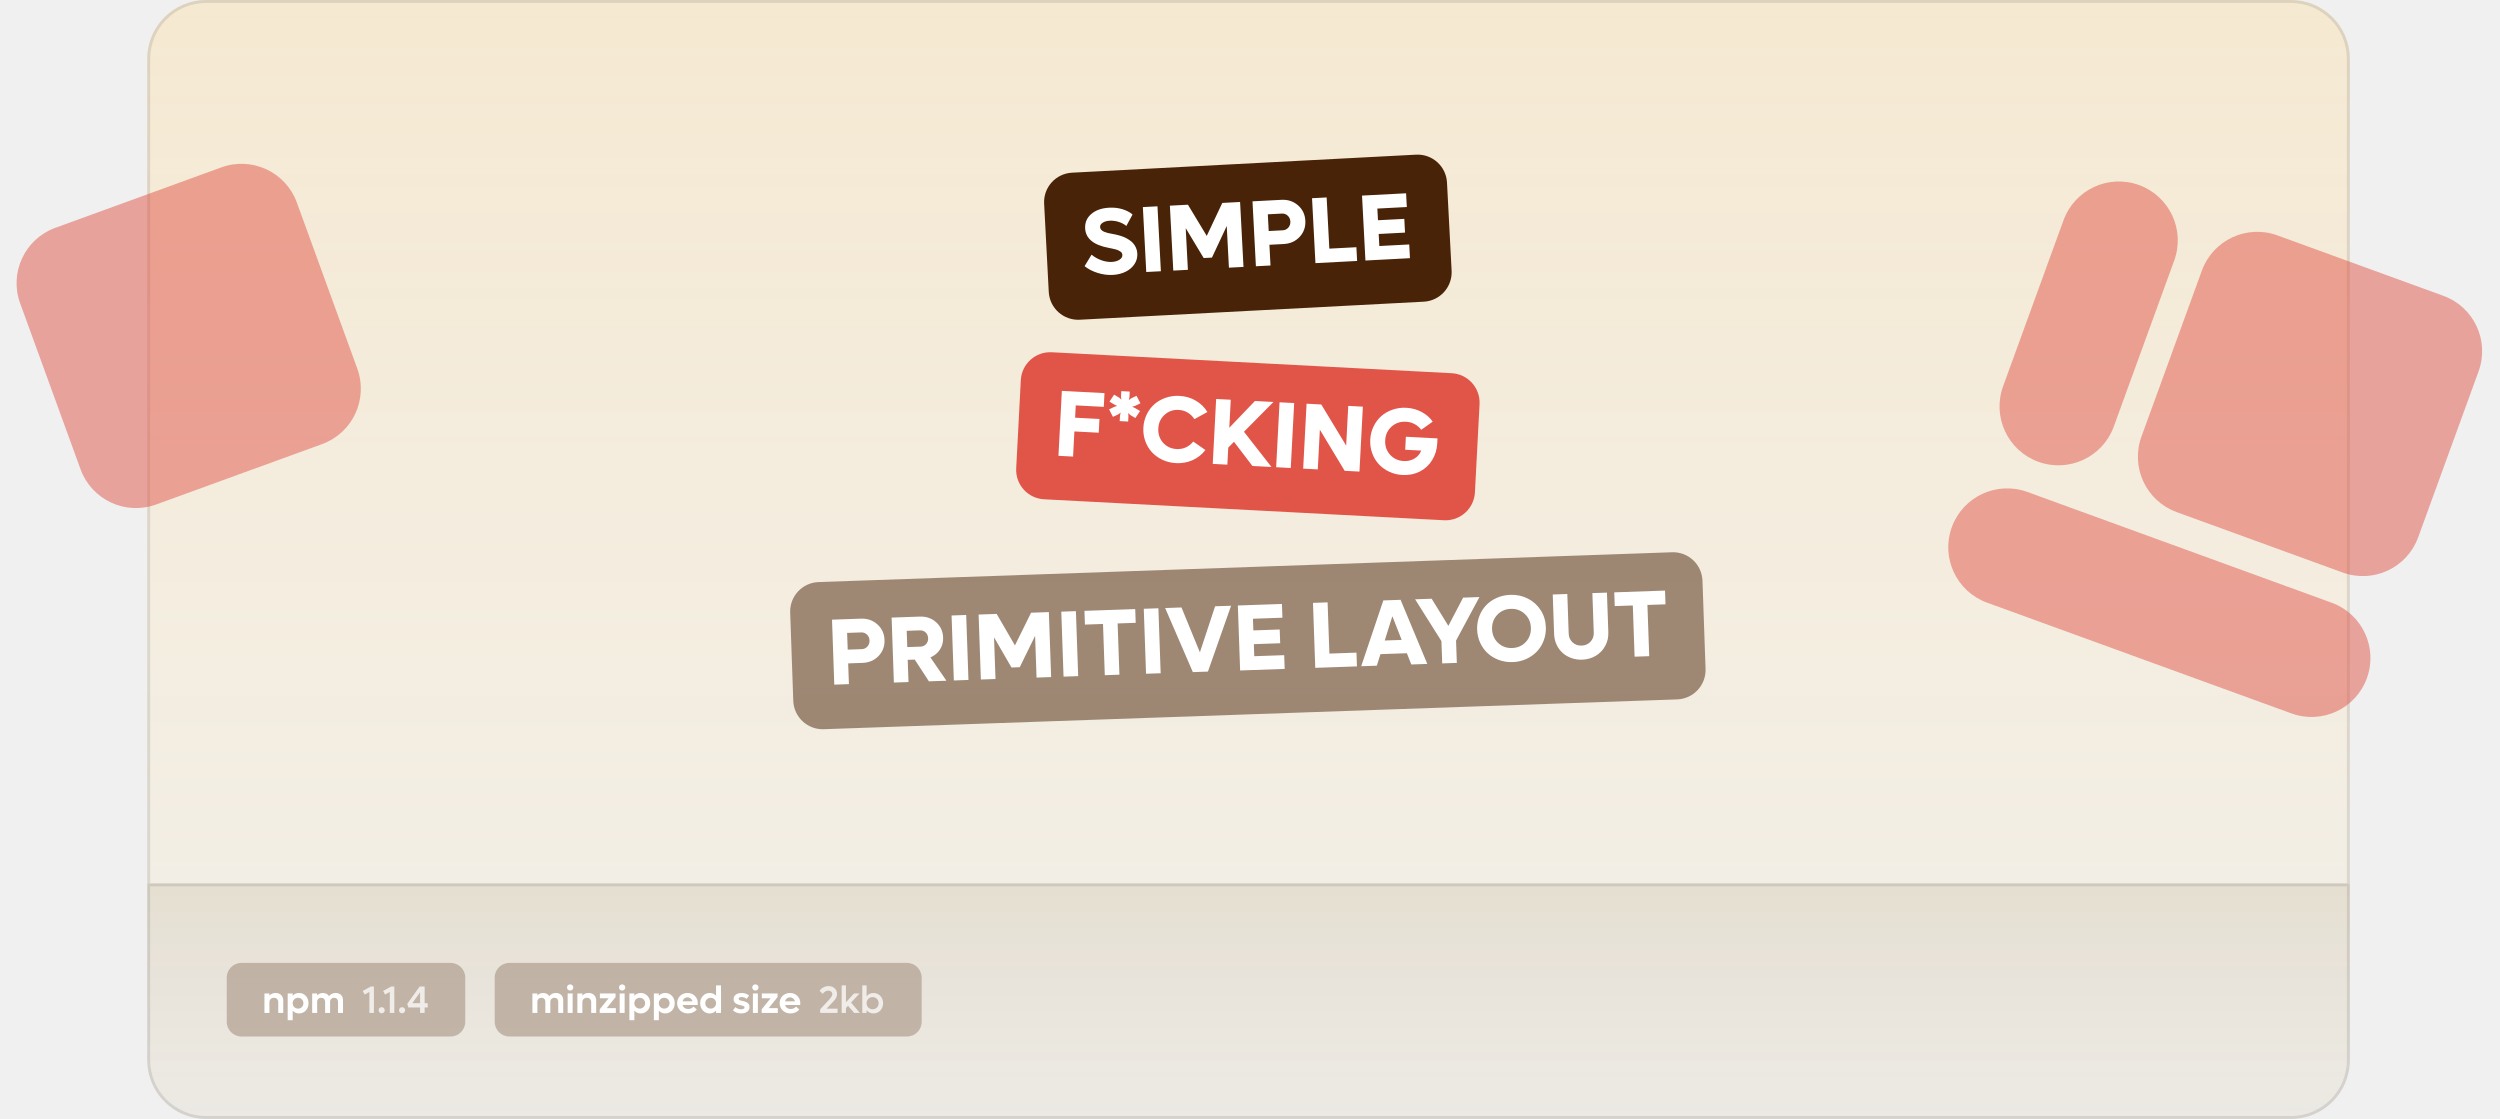
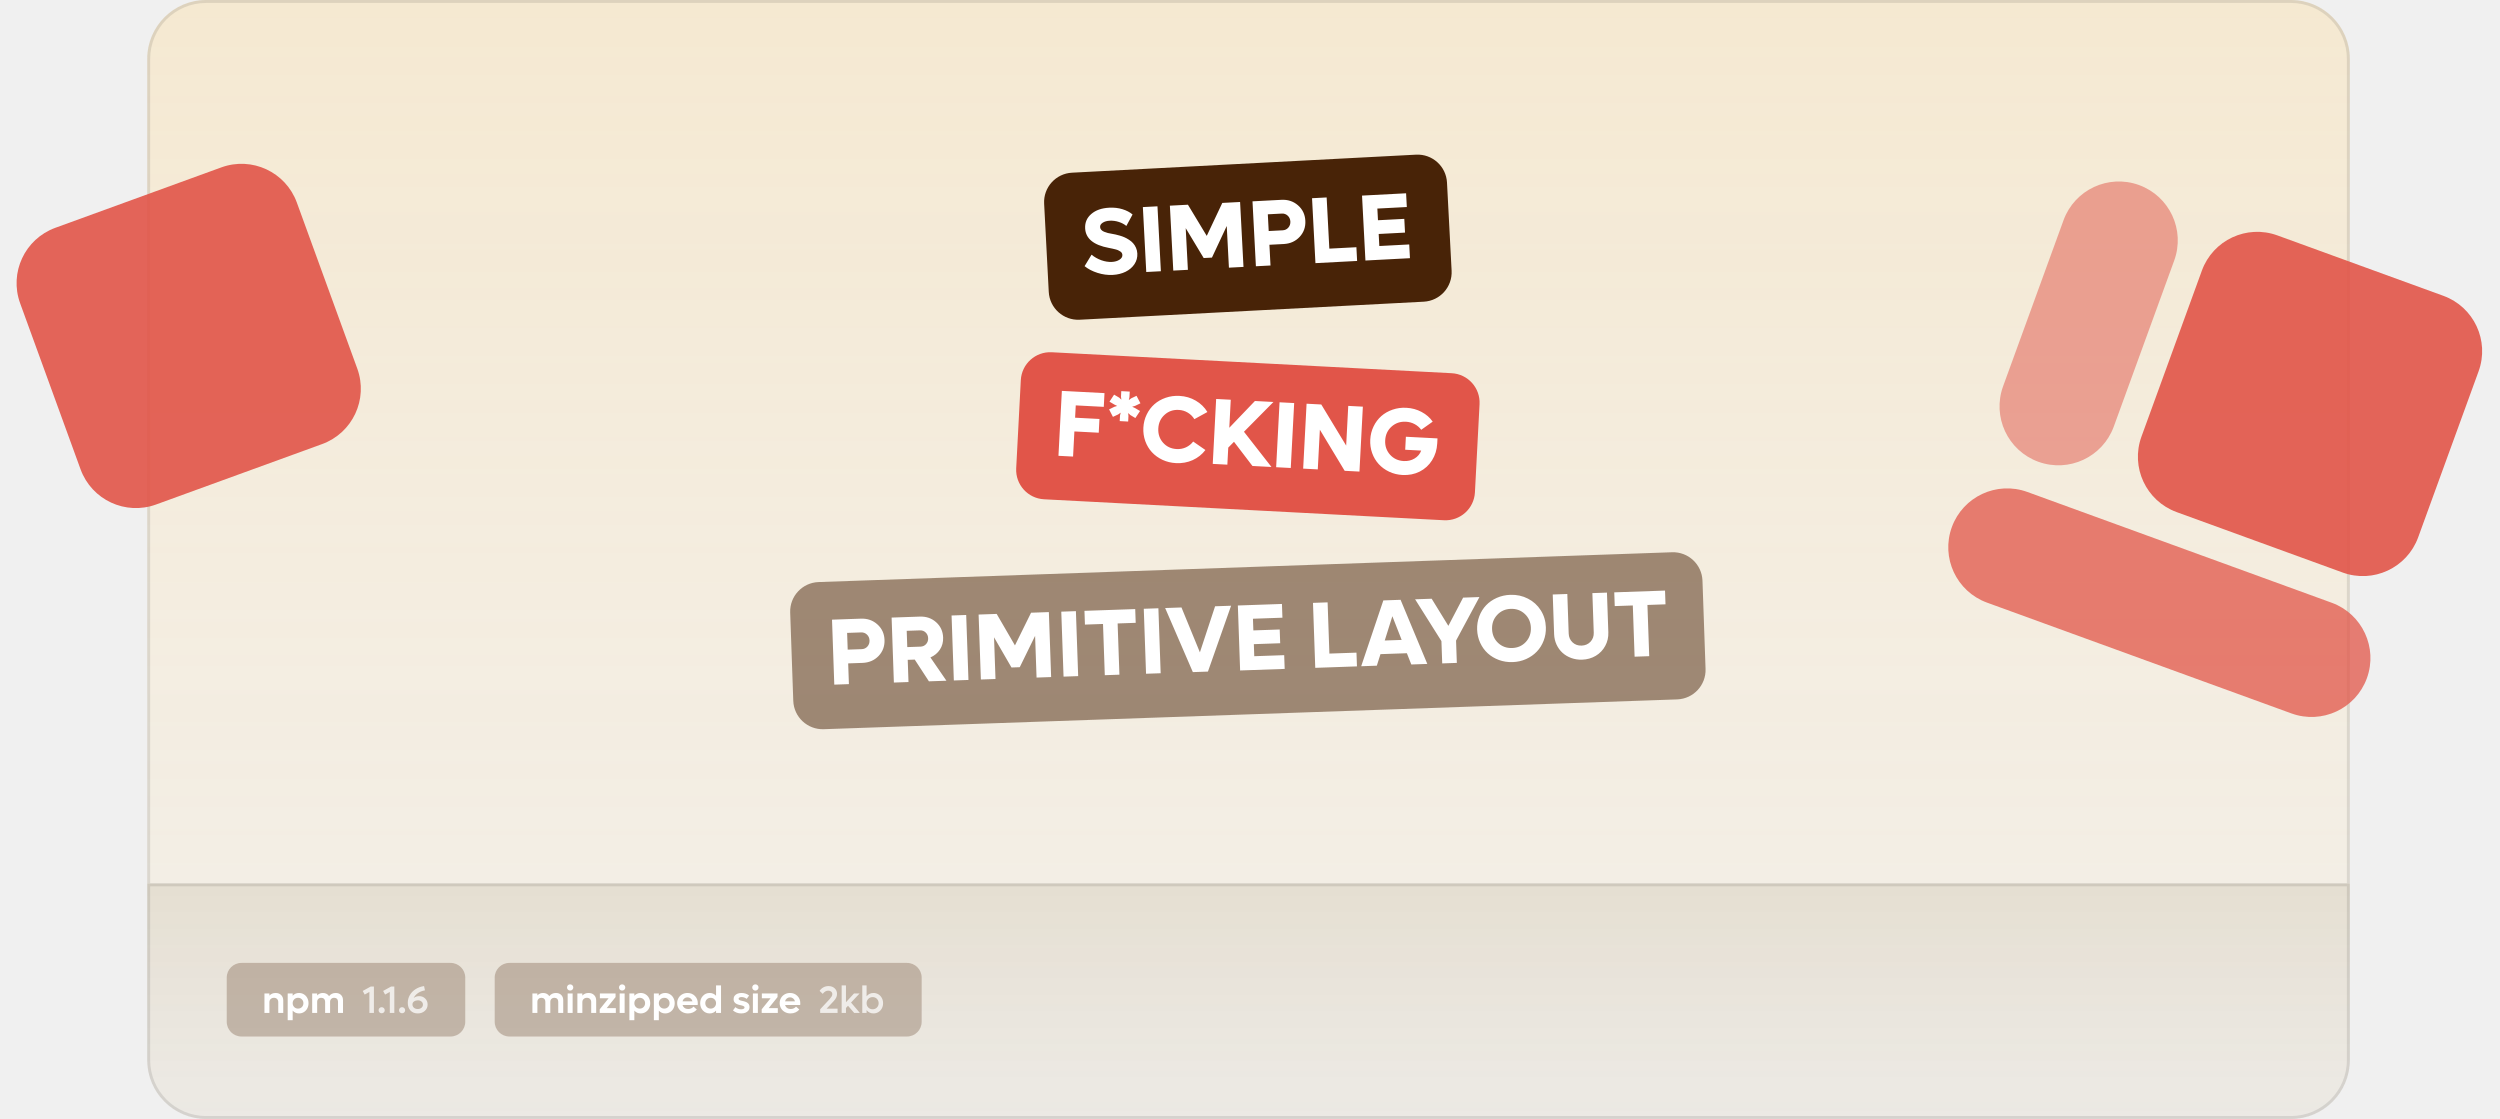
<svg xmlns="http://www.w3.org/2000/svg" width="849" height="380" viewBox="0 0 849 380" fill="none">
  <mask id="path-1-inside-1_1_235" fill="white">
    <path d="M50 20C50 8.954 58.954 0 70 0H778C789.046 0 798 8.954 798 20V300H50V20Z" />
  </mask>
  <path d="M50 20C50 8.954 58.954 0 70 0H778C789.046 0 798 8.954 798 20V300H50V20Z" fill="url(#paint0_linear_1_235)" />
  <path d="M49 20C49 8.402 58.402 -1 70 -1H778C789.598 -1 799 8.402 799 20H797C797 9.507 788.493 1 778 1H70C59.507 1 51 9.507 51 20H49ZM798 300H50H798ZM49 300V20C49 8.402 58.402 -1 70 -1V1C59.507 1 51 9.507 51 20V300H49ZM778 -1C789.598 -1 799 8.402 799 20V300H797V20C797 9.507 788.493 1 778 1V-1Z" fill="black" fill-opacity="0.1" mask="url(#path-1-inside-1_1_235)" />
  <rect x="354.064" y="59.17" width="137" height="50" rx="10" transform="rotate(-3 354.064 59.17)" fill="#482307" />
  <path d="M377.87 93.362C376.174 93.451 374.462 93.222 372.733 92.676C371.004 92.131 369.535 91.368 368.326 90.388L370.688 86.494C371.648 87.288 372.75 87.914 373.994 88.37C375.248 88.816 376.453 89.008 377.607 88.947C378.627 88.894 379.48 88.646 380.166 88.203C380.862 87.76 381.194 87.221 381.161 86.586C381.147 86.337 381.084 86.116 380.969 85.924C380.865 85.721 380.689 85.542 380.441 85.388C380.203 85.234 379.972 85.105 379.748 85.002C379.533 84.888 379.214 84.779 378.792 84.677C378.369 84.563 378.025 84.482 377.762 84.433C377.508 84.373 377.118 84.295 376.592 84.197C371.388 83.229 368.696 81.018 368.515 77.564C368.411 75.588 369.108 73.955 370.605 72.667C372.102 71.378 374.125 70.667 376.674 70.534C378.307 70.448 379.813 70.619 381.191 71.048C382.58 71.476 383.722 72.073 384.618 72.84L382.506 76.737C381.829 76.157 380.976 75.701 379.947 75.369C378.918 75.037 377.893 74.898 376.874 74.951C375.886 75.003 375.084 75.233 374.469 75.64C373.854 76.038 373.561 76.528 373.592 77.11C373.61 77.453 373.735 77.76 373.968 78.029C374.202 78.299 374.526 78.522 374.942 78.698C375.369 78.874 375.799 79.018 376.232 79.131C376.676 79.243 377.182 79.342 377.75 79.427C378.139 79.49 378.503 79.56 378.84 79.636C379.178 79.701 379.643 79.823 380.236 80.001C380.829 80.168 381.366 80.359 381.847 80.573C382.327 80.778 382.842 81.058 383.393 81.416C383.943 81.762 384.407 82.15 384.784 82.579C385.171 82.997 385.5 83.511 385.772 84.123C386.044 84.724 386.198 85.378 386.235 86.086C386.304 87.407 385.982 88.613 385.267 89.704C384.552 90.784 383.548 91.645 382.257 92.287C380.966 92.918 379.503 93.276 377.87 93.362ZM389.271 92.373L388.116 70.325L393.078 70.065L394.233 92.113L389.271 92.373ZM415.094 68.911L421.133 68.595L422.289 90.643L417.342 90.902L416.601 76.749L411.577 87.48L408.768 87.627L402.667 77.48L403.408 91.632L398.446 91.892L397.291 69.844L403.423 69.523L409.814 80.109L415.094 68.911ZM435.161 67.86C437.366 67.744 439.245 68.365 440.797 69.723C442.349 71.071 443.181 72.816 443.293 74.959C443.406 77.102 442.761 78.93 441.359 80.443C439.957 81.946 438.153 82.755 435.947 82.87L431.095 83.124L431.463 90.162L426.502 90.422L425.346 68.374L435.161 67.86ZM435.609 78.21C436.389 78.169 437.025 77.864 437.517 77.296C438.019 76.717 438.249 76.027 438.207 75.226C438.164 74.415 437.863 73.752 437.305 73.239C436.756 72.725 436.092 72.489 435.312 72.53L430.552 72.779L430.85 78.459L435.609 78.21ZM451.441 84.436L460.632 83.955L460.876 88.62L446.724 89.362L445.568 67.314L450.53 67.054L451.441 84.436ZM468.418 83.547L478.576 83.014L478.82 87.68L463.7 88.472L462.545 66.424L477.509 65.64L477.753 70.306L467.751 70.83L467.959 74.793L476.9 74.325L477.145 78.99L468.204 79.459L468.418 83.547Z" fill="white" />
  <rect x="347.193" y="119.102" width="156" height="50" rx="10" transform="rotate(3 347.193 119.102)" fill="#E15549" />
  <path d="M374.843 138.168L365.325 137.67L365.105 141.851L373.375 142.285L373.131 146.95L364.861 146.517L364.414 155.052L359.452 154.792L360.607 132.744L375.087 133.503L374.843 138.168ZM384.483 138.126L385.446 138.568L387.161 139.581L385.565 141.969L383.851 140.941L383.12 140.261L383.223 141.268L383.124 143.156L380.253 143.005L380.352 141.117L380.592 140.128L379.762 140.726L377.95 141.57L376.644 139.03L378.459 138.139L379.396 137.859L378.496 137.421L376.781 136.408L378.346 134.018L380.091 135.048L380.822 135.728L380.687 134.72L380.786 132.832L383.658 132.982L383.559 134.87L383.35 135.861L384.179 135.262L385.961 134.417L387.298 136.959L385.484 137.834L384.483 138.126ZM399.345 157.274C397.712 157.188 396.188 156.816 394.772 156.158C393.357 155.489 392.162 154.623 391.185 153.56C390.208 152.497 389.459 151.248 388.94 149.813C388.421 148.367 388.204 146.843 388.288 145.241C388.372 143.639 388.747 142.152 389.414 140.778C390.081 139.395 390.956 138.225 392.038 137.27C393.121 136.315 394.401 135.584 395.877 135.078C397.354 134.571 398.908 134.36 400.542 134.446C402.591 134.553 404.44 135.093 406.089 136.067C407.75 137.03 409.064 138.314 410.034 139.919L405.604 142.347C405.047 141.431 404.303 140.693 403.373 140.133C402.442 139.573 401.416 139.264 400.292 139.205C398.42 139.107 396.821 139.659 395.496 140.862C394.171 142.055 393.459 143.603 393.359 145.507C393.259 147.411 393.805 149.03 394.998 150.365C396.19 151.69 397.723 152.401 399.595 152.499C400.729 152.559 401.783 152.363 402.755 151.914C403.739 151.454 404.556 150.798 405.205 149.946L409.357 152.823C408.226 154.318 406.783 155.463 405.031 156.258C403.29 157.042 401.394 157.381 399.345 157.274ZM425.33 158.245L419.064 150.03L417.114 152.009L416.81 157.798L411.848 157.538L413.004 135.49L417.966 135.75L417.467 145.268L426.173 136.18L432.462 136.51L422.45 146.625L431.79 158.583L425.33 158.245ZM433.381 158.666L434.537 136.619L439.499 136.879L438.343 158.927L433.381 158.666ZM457.864 137.841L462.826 138.101L461.671 160.149L456.646 159.886L448.225 145.926L447.518 159.407L442.556 159.147L443.712 137.099L448.705 137.361L457.158 151.323L457.864 137.841ZM477.437 148.317L488.172 148.88L488.083 150.581C487.97 152.724 487.385 154.633 486.327 156.309C485.28 157.986 483.877 159.268 482.12 160.157C480.364 161.035 478.424 161.418 476.302 161.307C474.679 161.222 473.165 160.851 471.76 160.193C470.356 159.525 469.17 158.659 468.204 157.597C467.237 156.534 466.494 155.285 465.975 153.85C465.467 152.405 465.254 150.881 465.338 149.279C465.422 147.677 465.798 146.19 466.464 144.816C467.131 143.433 468.006 142.263 469.089 141.308C470.172 140.353 471.451 139.622 472.928 139.116C474.404 138.609 475.959 138.398 477.592 138.484C479.485 138.583 481.213 139.054 482.775 139.898C484.348 140.731 485.605 141.83 486.545 143.193L482.645 145.962C482.061 145.159 481.318 144.515 480.415 144.03C479.512 143.544 478.52 143.273 477.438 143.217C475.534 143.117 473.909 143.673 472.563 144.886C471.227 146.088 470.509 147.641 470.41 149.545C470.31 151.449 470.861 153.073 472.063 154.419C473.266 155.755 474.813 156.472 476.707 156.572C478.09 156.644 479.321 156.354 480.398 155.701C481.475 155.048 482.221 154.154 482.635 153.018L477.205 152.733L477.437 148.317Z" fill="white" />
  <rect x="268" y="198.016" width="310" height="50" rx="10" transform="rotate(-2 268 198.016)" fill="#482307" fill-opacity="0.5" />
  <path d="M292.374 210.095C294.581 210.018 296.449 210.672 297.977 212.057C299.505 213.431 300.307 215.191 300.381 217.335C300.456 219.48 299.78 221.296 298.352 222.785C296.923 224.262 295.105 225.04 292.898 225.117L288.042 225.287L288.288 232.329L283.322 232.503L282.552 210.438L292.374 210.095ZM292.642 220.451C293.423 220.424 294.064 220.131 294.565 219.571C295.077 219.001 295.319 218.315 295.291 217.513C295.262 216.701 294.973 216.034 294.424 215.511C293.884 214.988 293.224 214.74 292.443 214.767L287.681 214.933L287.879 220.618L292.642 220.451ZM315.459 231.38L310.651 223.997L308.262 224.08L308.526 231.622L303.56 231.796L302.789 209.731L312.362 209.397C314.558 209.32 316.41 209.959 317.916 211.314C319.423 212.668 320.213 214.402 320.287 216.515C320.34 218.046 319.976 219.408 319.194 220.603C318.412 221.787 317.339 222.674 315.973 223.264L321.408 231.173L315.459 231.38ZM307.918 214.227L308.111 219.755L312.608 219.598C313.368 219.571 313.994 219.289 314.486 218.75C314.988 218.201 315.226 217.536 315.198 216.755C315.171 215.964 314.893 215.312 314.364 214.799C313.835 214.286 313.186 214.043 312.415 214.07L307.918 214.227ZM323.923 231.085L323.152 209.02L328.118 208.847L328.888 230.911L323.923 231.085ZM350.151 208.077L356.194 207.866L356.965 229.931L352.015 230.104L351.52 215.94L346.31 226.582L343.499 226.68L337.576 216.427L338.07 230.591L333.104 230.764L332.334 208.699L338.471 208.485L344.676 219.181L350.151 208.077ZM361.181 229.784L360.411 207.719L365.376 207.546L366.147 229.61L361.181 229.784ZM385.52 206.842L385.683 211.511L379.546 211.725L380.154 229.121L375.188 229.295L374.581 211.899L368.444 212.113L368.281 207.444L385.52 206.842ZM389.195 228.805L388.425 206.741L393.39 206.567L394.161 228.632L389.195 228.805ZM412.644 205.895L418.079 205.705L410.214 228.071L405.092 228.25L395.686 206.487L401.229 206.294L407.484 221.538L412.644 205.895ZM425.947 222.847L436.113 222.492L436.276 227.161L421.144 227.69L420.374 205.625L435.349 205.102L435.512 209.771L425.503 210.121L425.641 214.087L434.589 213.774L434.752 218.444L425.804 218.756L425.947 222.847ZM451.463 221.956L460.66 221.635L460.823 226.304L446.66 226.799L445.89 204.734L450.855 204.561L451.463 221.956ZM479.281 225.66L477.772 221.835L468.808 222.148L467.569 226.068L462.26 226.254L469.781 203.9L475.637 203.695L484.715 225.47L479.281 225.66ZM470.257 217.516L476.003 217.316L472.845 209.265L470.257 217.516ZM496.874 202.954L502.418 202.76L494.476 217.546L494.74 225.12L489.775 225.293L489.51 217.72L480.572 203.523L486.193 203.327L491.862 212.541L496.874 202.954ZM518.271 223.813C516.855 224.446 515.33 224.792 513.695 224.849C512.061 224.906 510.51 224.668 509.043 224.136C507.575 223.593 506.308 222.834 505.242 221.861C504.176 220.887 503.322 219.707 502.68 218.323C502.037 216.928 501.688 215.429 501.632 213.825C501.576 212.222 501.82 210.708 502.364 209.281C502.908 207.845 503.678 206.604 504.673 205.558C505.668 204.512 506.879 203.673 508.306 203.039C509.733 202.406 511.263 202.06 512.898 202.003C515.073 201.927 517.069 202.358 518.884 203.295C520.709 204.221 522.162 205.541 523.244 207.255C524.324 208.958 524.902 210.876 524.977 213.01C525.033 214.613 524.783 216.133 524.229 217.57C523.685 218.996 522.91 220.233 521.904 221.279C520.909 222.324 519.698 223.169 518.271 223.813ZM508.762 218.345C510.066 219.561 511.655 220.136 513.529 220.07C515.402 220.005 516.947 219.32 518.163 218.017C519.378 216.703 519.953 215.093 519.886 213.188C519.82 211.283 519.134 209.722 517.831 208.507C516.527 207.281 514.938 206.7 513.064 206.766C511.19 206.831 509.646 207.521 508.43 208.835C507.215 210.139 506.64 211.743 506.707 213.648C506.773 215.553 507.458 217.119 508.762 218.345ZM537.29 224.025C536 224.07 534.774 223.883 533.612 223.465C532.462 223.047 531.467 222.456 530.627 221.693C529.787 220.93 529.114 220.005 528.607 218.918C528.1 217.821 527.824 216.642 527.78 215.383L527.309 201.891L532.259 201.718L532.728 215.147C532.77 216.365 533.207 217.366 534.037 218.15C534.866 218.924 535.895 219.289 537.124 219.246C538.342 219.204 539.343 218.768 540.127 217.938C540.91 217.097 541.281 216.068 541.238 214.85L540.769 201.421L545.719 201.248L546.191 214.74C546.249 216.416 545.896 217.955 545.132 219.357C544.379 220.76 543.313 221.876 541.935 222.705C540.556 223.525 539.008 223.965 537.29 224.025ZM565.442 200.559L565.605 205.228L559.468 205.442L560.075 222.838L555.11 223.012L554.502 205.616L548.365 205.83L548.202 201.161L565.442 200.559Z" fill="white" />
  <path d="M50 300H798V360C798 371.046 789.046 380 778 380H70C58.954 380 50 371.046 50 360V300Z" fill="url(#paint1_linear_1_235)" />
  <path d="M50.5 300.5H797.5V360C797.5 370.77 788.77 379.5 778 379.5H70C59.23 379.5 50.5 370.77 50.5 360V300.5Z" stroke="black" stroke-opacity="0.1" />
  <rect x="77" y="327" width="81" height="25" rx="5" fill="#482307" fill-opacity="0.25" />
  <path d="M93.602 337.214C94.385 337.214 95.011 337.449 95.481 337.919C95.955 338.384 96.192 339.007 96.192 339.785V344H94.497V340.331C94.497 339.882 94.364 339.525 94.097 339.258C93.835 338.987 93.484 338.852 93.043 338.852C92.582 338.852 92.208 338.992 91.92 339.271C91.636 339.546 91.495 339.91 91.495 340.363V344H89.806V337.373H91.495V338.109C92.028 337.513 92.73 337.214 93.602 337.214ZM101.549 337.214C102.154 337.214 102.702 337.367 103.193 337.671C103.688 337.972 104.076 338.389 104.355 338.922C104.634 339.451 104.774 340.039 104.774 340.687C104.774 341.334 104.634 341.924 104.355 342.458C104.076 342.986 103.688 343.403 103.193 343.708C102.702 344.008 102.154 344.159 101.549 344.159C100.678 344.159 99.958 343.841 99.391 343.207V346.469H97.703V337.373H99.391V338.16C99.954 337.53 100.673 337.214 101.549 337.214ZM101.213 342.521C101.738 342.521 102.171 342.347 102.514 342C102.861 341.649 103.035 341.211 103.035 340.687C103.035 340.162 102.861 339.726 102.514 339.379C102.171 339.028 101.738 338.852 101.213 338.852C100.692 338.852 100.259 339.028 99.912 339.379C99.565 339.73 99.391 340.166 99.391 340.687C99.391 341.207 99.565 341.643 99.912 341.994C100.259 342.345 100.692 342.521 101.213 342.521ZM114.01 337.214C114.759 337.214 115.358 337.439 115.806 337.887C116.259 338.336 116.485 338.935 116.485 339.684V344H114.791V340.191C114.791 339.785 114.672 339.461 114.435 339.22C114.202 338.975 113.889 338.852 113.496 338.852C113.081 338.852 112.744 338.977 112.486 339.227C112.228 339.476 112.099 339.806 112.099 340.217V344H110.411V340.191C110.411 339.789 110.29 339.466 110.049 339.22C109.812 338.975 109.494 338.852 109.097 338.852C108.686 338.852 108.352 338.979 108.094 339.233C107.836 339.483 107.707 339.811 107.707 340.217V344H106.018V337.373H107.707V338.059C108.206 337.496 108.86 337.214 109.668 337.214C110.129 337.214 110.538 337.31 110.893 337.5C111.253 337.686 111.538 337.951 111.75 338.293C112.296 337.574 113.049 337.214 114.01 337.214Z" fill="white" />
-   <path d="M125.888 335.031H126.98V344H125.444V336.865L123.844 337.76L123.184 336.522L125.888 335.031ZM129.614 344.102C129.322 344.102 129.075 344.004 128.872 343.81C128.673 343.615 128.573 343.372 128.573 343.08C128.573 342.788 128.673 342.542 128.872 342.343C129.075 342.14 129.322 342.039 129.614 342.039C129.91 342.039 130.158 342.14 130.357 342.343C130.556 342.542 130.655 342.788 130.655 343.08C130.655 343.372 130.556 343.615 130.357 343.81C130.158 344.004 129.91 344.102 129.614 344.102ZM132.82 335.031H133.912V344H132.375V336.865L130.776 337.76L130.116 336.522L132.82 335.031ZM136.546 344.102C136.254 344.102 136.006 344.004 135.803 343.81C135.604 343.615 135.505 343.372 135.505 343.08C135.505 342.788 135.604 342.542 135.803 342.343C136.006 342.14 136.254 342.039 136.546 342.039C136.842 342.039 137.09 342.14 137.289 342.343C137.487 342.542 137.587 342.788 137.587 343.08C137.587 343.372 137.487 343.615 137.289 343.81C137.09 344.004 136.842 344.102 136.546 344.102ZM145.249 340.687V342.14H144.208V344H142.659V342.14H138.672L138.304 340.896L142.506 335.031H144.208V340.687H145.249ZM140.005 340.687H142.659V336.979L140.005 340.687Z" fill="white" fill-opacity="0.75" />
+   <path d="M125.888 335.031H126.98V344H125.444V336.865L123.844 337.76L123.184 336.522L125.888 335.031ZM129.614 344.102C129.322 344.102 129.075 344.004 128.872 343.81C128.673 343.615 128.573 343.372 128.573 343.08C128.573 342.788 128.673 342.542 128.872 342.343C129.075 342.14 129.322 342.039 129.614 342.039C129.91 342.039 130.158 342.14 130.357 342.343C130.556 342.542 130.655 342.788 130.655 343.08C130.655 343.372 130.556 343.615 130.357 343.81C130.158 344.004 129.91 344.102 129.614 344.102ZM132.82 335.031H133.912V344H132.375V336.865L130.776 337.76L130.116 336.522L132.82 335.031ZM136.546 344.102C136.254 344.102 136.006 344.004 135.803 343.81C135.604 343.615 135.505 343.372 135.505 343.08C135.505 342.788 135.604 342.542 135.803 342.343C136.006 342.14 136.254 342.039 136.546 342.039C136.842 342.039 137.09 342.14 137.289 342.343C137.487 342.542 137.587 342.788 137.587 343.08C137.587 343.372 137.487 343.615 137.289 343.81C137.09 344.004 136.842 344.102 136.546 344.102ZM142.386 338.293C143.194 338.293 143.867 338.569 144.404 339.119C144.946 339.665 145.217 340.337 145.217 341.137C145.217 342.005 144.899 342.726 144.265 343.302C143.63 343.873 142.83 344.159 141.865 344.159C140.845 344.159 140.027 343.835 139.409 343.188C138.791 342.536 138.482 341.662 138.482 340.566C138.482 339.639 138.706 338.774 139.155 337.97C139.608 337.166 140.255 336.489 141.097 335.938C141.944 335.388 142.915 335.033 144.011 334.872L144.309 336.319C143.365 336.489 142.561 336.81 141.897 337.284C141.233 337.754 140.759 338.306 140.475 338.941C140.979 338.509 141.616 338.293 142.386 338.293ZM141.878 342.661C142.382 342.661 142.798 342.521 143.128 342.242C143.463 341.958 143.63 341.601 143.63 341.169C143.63 340.754 143.467 340.407 143.141 340.128C142.819 339.849 142.411 339.709 141.916 339.709C141.429 339.709 141 339.832 140.627 340.077C140.255 340.323 140.069 340.667 140.069 341.112C140.069 341.565 140.236 341.937 140.57 342.229C140.905 342.517 141.34 342.661 141.878 342.661Z" fill="white" fill-opacity="0.75" />
  <rect x="168" y="327" width="145" height="25" rx="5" fill="#482307" fill-opacity="0.25" />
  <path d="M188.798 337.214C189.547 337.214 190.146 337.439 190.594 337.887C191.047 338.336 191.273 338.935 191.273 339.684V344H189.579V340.191C189.579 339.785 189.46 339.461 189.223 339.22C188.99 338.975 188.677 338.852 188.284 338.852C187.869 338.852 187.533 338.977 187.274 339.227C187.016 339.476 186.887 339.806 186.887 340.217V344H185.199V340.191C185.199 339.789 185.078 339.466 184.837 339.22C184.6 338.975 184.283 338.852 183.885 338.852C183.474 338.852 183.14 338.979 182.882 339.233C182.624 339.483 182.495 339.811 182.495 340.217V344H180.806V337.373H182.495V338.059C182.994 337.496 183.648 337.214 184.456 337.214C184.917 337.214 185.326 337.31 185.681 337.5C186.041 337.686 186.326 337.951 186.538 338.293C187.084 337.574 187.837 337.214 188.798 337.214ZM194.377 336.091C194.174 336.294 193.923 336.396 193.622 336.396C193.322 336.396 193.068 336.294 192.86 336.091C192.657 335.888 192.556 335.638 192.556 335.342C192.556 335.046 192.657 334.796 192.86 334.593C193.068 334.39 193.322 334.288 193.622 334.288C193.923 334.288 194.174 334.39 194.377 334.593C194.585 334.796 194.688 335.046 194.688 335.342C194.688 335.638 194.585 335.888 194.377 336.091ZM192.778 344V337.373H194.466V344H192.778ZM199.875 337.214C200.657 337.214 201.284 337.449 201.753 337.919C202.227 338.384 202.464 339.007 202.464 339.785V344H200.77V340.331C200.77 339.882 200.636 339.525 200.37 339.258C200.107 338.987 199.756 338.852 199.316 338.852C198.855 338.852 198.48 338.992 198.192 339.271C197.909 339.546 197.767 339.91 197.767 340.363V344H196.079V337.373H197.767V338.109C198.3 337.513 199.003 337.214 199.875 337.214ZM206.032 342.362H209.136V344H203.664V342.762L206.679 339.011H203.715V337.373H209.047V338.604L206.032 342.362ZM212.037 336.091C211.833 336.294 211.582 336.396 211.281 336.396C210.981 336.396 210.727 336.294 210.52 336.091C210.316 335.888 210.215 335.638 210.215 335.342C210.215 335.046 210.316 334.796 210.52 334.593C210.727 334.39 210.981 334.288 211.281 334.288C211.582 334.288 211.833 334.39 212.037 334.593C212.244 334.796 212.348 335.046 212.348 335.342C212.348 335.638 212.244 335.888 212.037 336.091ZM210.437 344V337.373H212.125V344H210.437ZM217.584 337.214C218.19 337.214 218.738 337.367 219.229 337.671C219.724 337.972 220.111 338.389 220.39 338.922C220.669 339.451 220.809 340.039 220.809 340.687C220.809 341.334 220.669 341.924 220.39 342.458C220.111 342.986 219.724 343.403 219.229 343.708C218.738 344.008 218.19 344.159 217.584 344.159C216.713 344.159 215.993 343.841 215.426 343.207V346.469H213.738V337.373H215.426V338.16C215.989 337.53 216.708 337.214 217.584 337.214ZM217.248 342.521C217.773 342.521 218.207 342.347 218.549 342C218.896 341.649 219.07 341.211 219.07 340.687C219.07 340.162 218.896 339.726 218.549 339.379C218.207 339.028 217.773 338.852 217.248 338.852C216.728 338.852 216.294 339.028 215.947 339.379C215.6 339.73 215.426 340.166 215.426 340.687C215.426 341.207 215.6 341.643 215.947 341.994C216.294 342.345 216.728 342.521 217.248 342.521ZM225.9 337.214C226.505 337.214 227.053 337.367 227.544 337.671C228.039 337.972 228.426 338.389 228.706 338.922C228.985 339.451 229.125 340.039 229.125 340.687C229.125 341.334 228.985 341.924 228.706 342.458C228.426 342.986 228.039 343.403 227.544 343.708C227.053 344.008 226.505 344.159 225.9 344.159C225.028 344.159 224.309 343.841 223.742 343.207V346.469H222.053V337.373H223.742V338.16C224.305 337.53 225.024 337.214 225.9 337.214ZM225.563 342.521C226.088 342.521 226.522 342.347 226.865 342C227.212 341.649 227.385 341.211 227.385 340.687C227.385 340.162 227.212 339.726 226.865 339.379C226.522 339.028 226.088 338.852 225.563 338.852C225.043 338.852 224.609 339.028 224.262 339.379C223.915 339.73 223.742 340.166 223.742 340.687C223.742 341.207 223.915 341.643 224.262 341.994C224.609 342.345 225.043 342.521 225.563 342.521ZM236.97 340.699C236.97 340.911 236.958 341.11 236.932 341.296H231.797C231.915 341.715 232.142 342.047 232.476 342.292C232.81 342.538 233.217 342.661 233.695 342.661C234.08 342.661 234.433 342.584 234.755 342.432C235.076 342.276 235.33 342.079 235.517 341.842L236.646 342.832C236.295 343.251 235.859 343.577 235.339 343.81C234.823 344.042 234.258 344.159 233.644 344.159C232.95 344.159 232.322 344.006 231.759 343.702C231.196 343.397 230.756 342.978 230.438 342.445C230.121 341.907 229.962 341.313 229.962 340.661C229.962 340.018 230.115 339.434 230.419 338.909C230.728 338.38 231.152 337.965 231.689 337.665C232.231 337.365 232.829 337.214 233.485 337.214C234.48 337.214 235.309 337.547 235.974 338.211C236.638 338.871 236.97 339.701 236.97 340.699ZM234.545 339.068C234.241 338.818 233.883 338.693 233.473 338.693C233.062 338.693 232.705 338.818 232.4 339.068C232.095 339.313 231.89 339.643 231.784 340.058H235.167C235.062 339.643 234.854 339.313 234.545 339.068ZM243.172 334.637H244.86V344H243.172V343.207C242.592 343.841 241.873 344.159 241.014 344.159C240.091 344.159 239.321 343.826 238.703 343.162C238.085 342.498 237.776 341.673 237.776 340.687C237.776 339.701 238.085 338.875 238.703 338.211C239.321 337.547 240.091 337.214 241.014 337.214C241.877 337.214 242.596 337.53 243.172 338.16V334.637ZM241.337 342.521C241.862 342.521 242.298 342.345 242.645 341.994C242.996 341.643 243.172 341.207 243.172 340.687C243.172 340.166 242.996 339.73 242.645 339.379C242.298 339.028 241.862 338.852 241.337 338.852C240.817 338.852 240.383 339.028 240.036 339.379C239.689 339.73 239.516 340.166 239.516 340.687C239.516 341.207 239.689 341.643 240.036 341.994C240.383 342.345 240.817 342.521 241.337 342.521ZM251.709 344.159C250.635 344.159 249.704 343.82 248.917 343.143L249.735 342.026C250.298 342.517 250.944 342.762 251.671 342.762C252.018 342.762 252.3 342.707 252.516 342.597C252.736 342.487 252.846 342.335 252.846 342.14C252.846 342.034 252.814 341.941 252.75 341.861C252.691 341.78 252.594 341.711 252.458 341.651C252.323 341.592 252.192 341.543 252.065 341.505C251.942 341.467 251.769 341.423 251.544 341.372C251.392 341.338 251.271 341.311 251.183 341.29C251.094 341.268 250.971 341.237 250.814 341.194C250.662 341.148 250.537 341.105 250.44 341.067C250.347 341.029 250.235 340.979 250.104 340.915C249.972 340.847 249.864 340.78 249.78 340.712C249.699 340.644 249.613 340.562 249.52 340.464C249.431 340.367 249.359 340.263 249.304 340.153C249.253 340.043 249.211 339.916 249.177 339.772C249.143 339.629 249.126 339.474 249.126 339.309C249.126 338.856 249.251 338.469 249.5 338.147C249.75 337.826 250.074 337.591 250.472 337.443C250.874 337.291 251.326 337.214 251.83 337.214C252.808 337.214 253.665 337.504 254.401 338.084L253.582 339.214C253.04 338.808 252.469 338.604 251.868 338.604C251.563 338.604 251.314 338.653 251.119 338.75C250.924 338.848 250.827 338.99 250.827 339.176C250.827 339.282 250.857 339.375 250.916 339.455C250.975 339.531 251.073 339.599 251.208 339.658C251.343 339.713 251.475 339.76 251.602 339.798C251.729 339.832 251.904 339.872 252.128 339.918C252.323 339.961 252.48 339.997 252.598 340.026C252.717 340.056 252.871 340.103 253.062 340.166C253.252 340.229 253.406 340.293 253.525 340.356C253.648 340.42 253.779 340.507 253.918 340.617C254.062 340.722 254.174 340.837 254.255 340.959C254.335 341.082 254.403 341.232 254.458 341.41C254.517 341.588 254.547 341.78 254.547 341.988C254.547 342.441 254.42 342.834 254.166 343.168C253.912 343.503 253.574 343.752 253.15 343.917C252.727 344.078 252.247 344.159 251.709 344.159ZM257.283 336.091C257.08 336.294 256.828 336.396 256.527 336.396C256.227 336.396 255.973 336.294 255.766 336.091C255.562 335.888 255.461 335.638 255.461 335.342C255.461 335.046 255.562 334.796 255.766 334.593C255.973 334.39 256.227 334.288 256.527 334.288C256.828 334.288 257.08 334.39 257.283 334.593C257.49 334.796 257.594 335.046 257.594 335.342C257.594 335.638 257.49 335.888 257.283 336.091ZM255.683 344V337.373H257.372V344H255.683ZM261.041 342.362H264.145V344H258.673V342.762L261.688 339.011H258.724V337.373H264.056V338.604L261.041 342.362ZM271.781 340.699C271.781 340.911 271.768 341.11 271.743 341.296H266.607C266.726 341.715 266.952 342.047 267.287 342.292C267.621 342.538 268.027 342.661 268.505 342.661C268.89 342.661 269.244 342.584 269.565 342.432C269.887 342.276 270.141 342.079 270.327 341.842L271.457 342.832C271.106 343.251 270.67 343.577 270.149 343.81C269.633 344.042 269.068 344.159 268.455 344.159C267.761 344.159 267.132 344.006 266.569 343.702C266.007 343.397 265.566 342.978 265.249 342.445C264.932 341.907 264.773 341.313 264.773 340.661C264.773 340.018 264.925 339.434 265.23 338.909C265.539 338.38 265.962 337.965 266.5 337.665C267.041 337.365 267.64 337.214 268.296 337.214C269.29 337.214 270.12 337.547 270.784 338.211C271.449 338.871 271.781 339.701 271.781 340.699ZM269.356 339.068C269.051 338.818 268.694 338.693 268.283 338.693C267.873 338.693 267.515 338.818 267.21 339.068C266.906 339.313 266.701 339.643 266.595 340.058H269.978C269.872 339.643 269.665 339.313 269.356 339.068Z" fill="white" />
  <path d="M280.704 342.546H284.437V344H278.533V342.75L281.745 339.296C282.033 338.971 282.255 338.676 282.412 338.414C282.572 338.147 282.653 337.881 282.653 337.614C282.653 337.259 282.524 336.971 282.266 336.751C282.007 336.531 281.677 336.421 281.275 336.421C280.56 336.421 279.936 336.785 279.403 337.513L278.336 336.51C278.645 336.01 279.069 335.613 279.606 335.316C280.143 335.02 280.729 334.872 281.364 334.872C282.211 334.872 282.903 335.122 283.44 335.621C283.982 336.12 284.252 336.755 284.252 337.525C284.252 338.016 284.149 338.458 283.941 338.852C283.734 339.241 283.453 339.626 283.097 340.007L280.704 342.546ZM290.092 344L287.985 341.556L287.287 342.312V344H285.827V334.637H287.287V340.363L290.029 337.373H291.927L289.013 340.464L292.016 344H290.092ZM296.63 337.214C297.24 337.214 297.794 337.367 298.293 337.671C298.793 337.972 299.184 338.389 299.468 338.922C299.751 339.451 299.893 340.039 299.893 340.687C299.893 341.334 299.751 341.924 299.468 342.458C299.184 342.986 298.793 343.403 298.293 343.708C297.794 344.008 297.24 344.159 296.63 344.159C296.148 344.159 295.708 344.061 295.31 343.867C294.912 343.672 294.574 343.395 294.294 343.035V344H292.834V334.637H294.294V338.332C294.569 337.976 294.906 337.701 295.304 337.506C295.706 337.312 296.148 337.214 296.63 337.214ZM294.878 342.159C295.272 342.553 295.761 342.75 296.345 342.75C296.929 342.75 297.415 342.553 297.805 342.159C298.194 341.761 298.389 341.271 298.389 340.687C298.389 340.103 298.194 339.612 297.805 339.214C297.415 338.816 296.929 338.617 296.345 338.617C295.761 338.617 295.272 338.816 294.878 339.214C294.489 339.612 294.294 340.103 294.294 340.687C294.294 341.271 294.489 341.761 294.878 342.159Z" fill="white" fill-opacity="0.75" />
-   <rect y="84.202" width="100" height="100" rx="20" transform="rotate(-20 0 84.202)" fill="#E15549" fill-opacity="0.5" />
-   <rect x="754.6" y="73.101" width="100" height="100" rx="20" transform="rotate(20 754.6 73.101)" fill="#E15549" fill-opacity="0.5" />
+   <rect y="84.202" width="100" height="100" rx="20" transform="rotate(-20 0 84.202)" fill="#E15549" fill-opacity="0.9" />
+   <rect x="754.6" y="73.101" width="100" height="100" rx="20" transform="rotate(20 754.6 73.101)" fill="#E15549" fill-opacity="0.9" />
  <rect x="707.616" y="56" width="40" height="100" rx="20" transform="rotate(20 707.616 56)" fill="#E15549" fill-opacity="0.5" />
-   <rect x="810.635" y="211.528" width="40" height="150" rx="20" transform="rotate(110 810.635 211.528)" fill="#E15549" fill-opacity="0.5" />
+   <rect x="810.635" y="211.528" width="40" height="150" rx="20" transform="rotate(110 810.635 211.528)" fill="#E15549" fill-opacity="0.75" />
  <defs>
    <linearGradient id="paint0_linear_1_235" x1="424" y1="0" x2="424" y2="804.661" gradientUnits="userSpaceOnUse">
      <stop stop-color="#FFDA92" stop-opacity="0.33" />
      <stop offset="1" stop-color="white" stop-opacity="0" />
    </linearGradient>
    <linearGradient id="paint1_linear_1_235" x1="424" y1="300" x2="424" y2="514.576" gradientUnits="userSpaceOnUse">
      <stop stop-color="#A97C24" stop-opacity="0.15" />
      <stop offset="1" stop-color="white" stop-opacity="0" />
    </linearGradient>
  </defs>
</svg>
